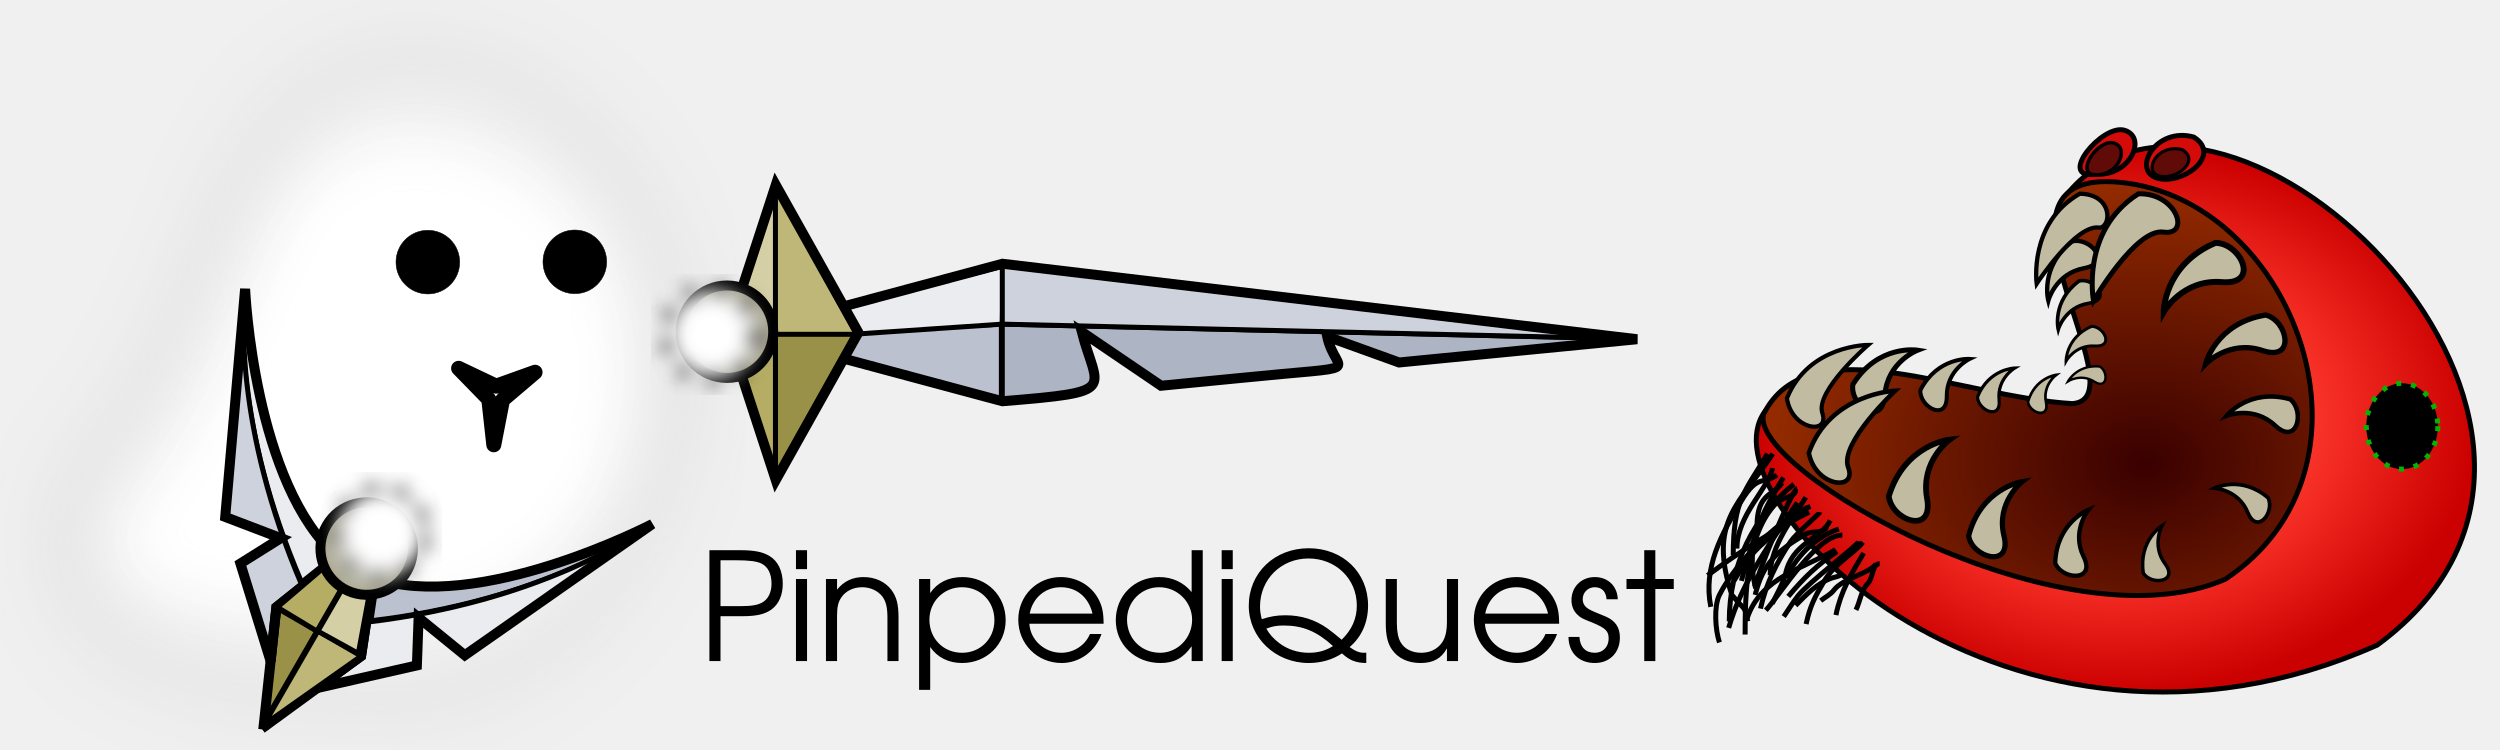
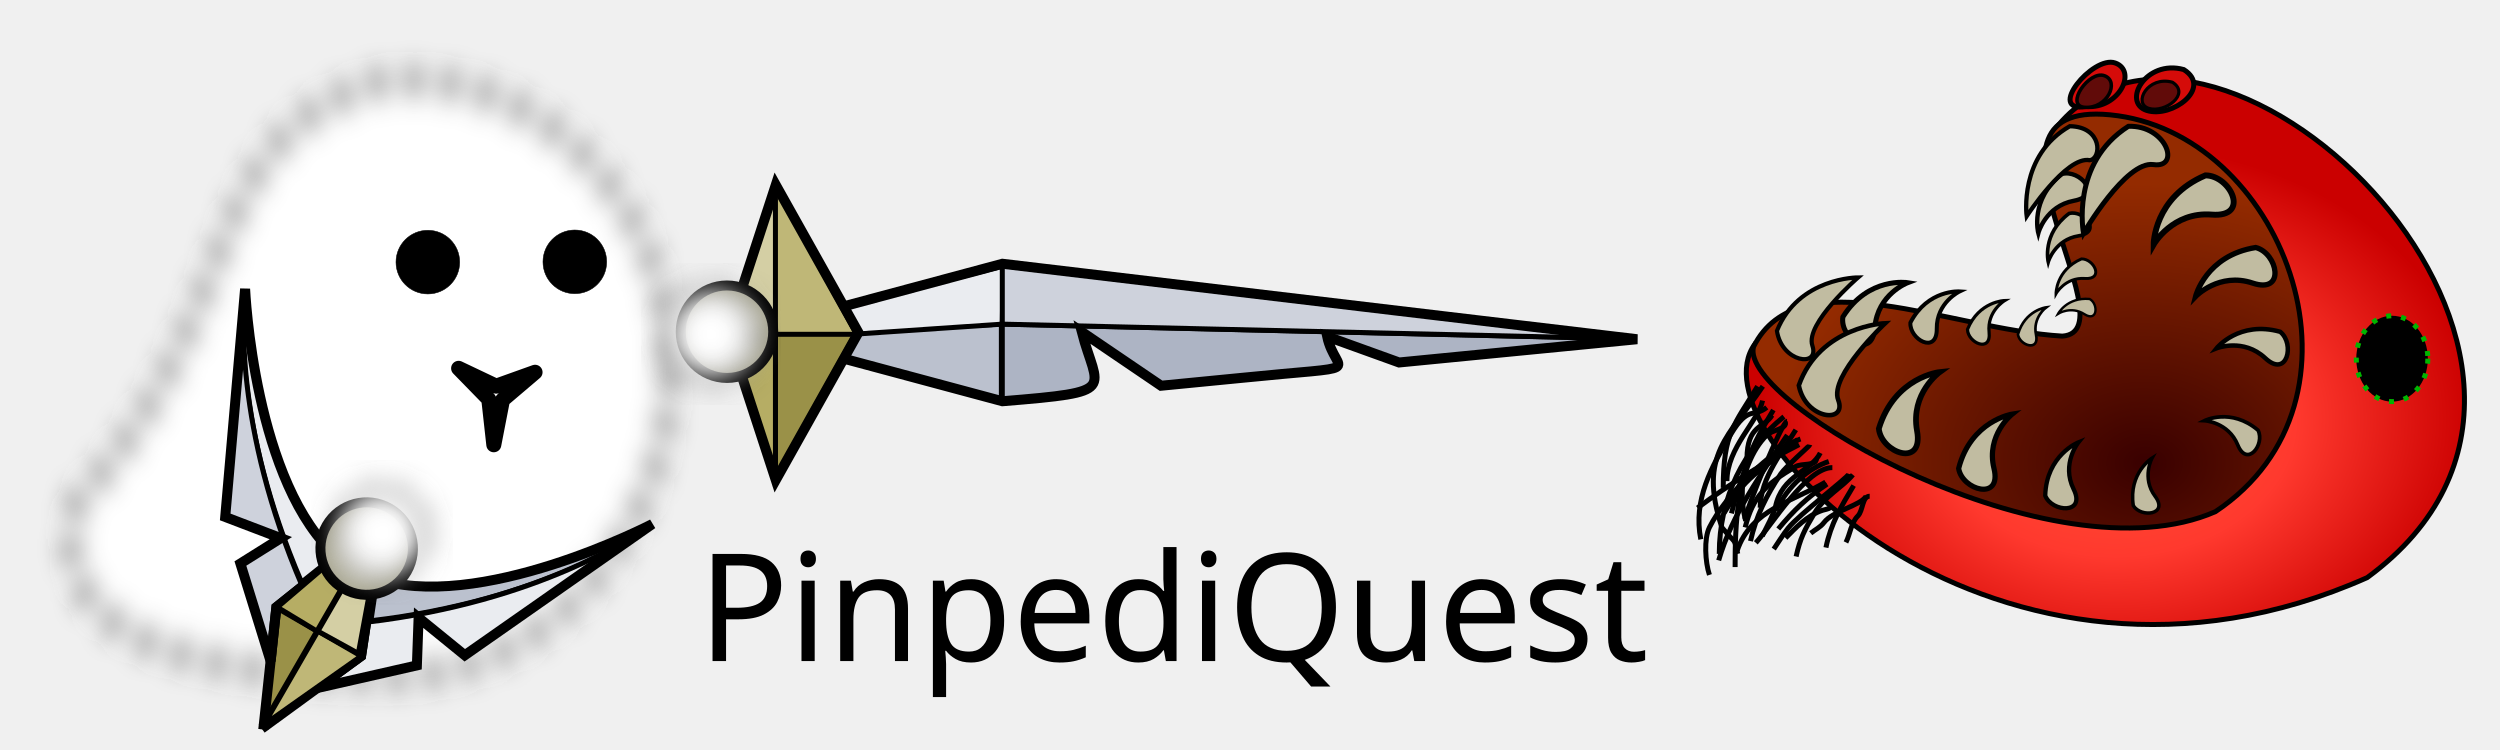
<svg xmlns="http://www.w3.org/2000/svg" xmlns:xlink="http://www.w3.org/1999/xlink" width="500" height="150" id="svg2402" version="1.0">
  <defs id="defs2404">
-     <filter id="filter3534" height="1.39" y="-0.195" width="1.378" x="-0.189">
-       <feGaussianBlur id="feGaussianBlur3536" stdDeviation="3.148" />
-     </filter>
-     <filter id="filter3530" height="1.39" y="-0.195" width="1.378" x="-0.189">
-       <feGaussianBlur id="feGaussianBlur3532" stdDeviation="3.148" />
-     </filter>
    <linearGradient id="linearGradient4616">
      <stop id="stop4618" offset="0" style="stop-color:#ff5435;stop-opacity:1;" />
      <stop id="stop4624" offset="0.5" style="stop-color:#ff392e;stop-opacity:1;" />
      <stop id="stop4620" offset="1" style="stop-color:#cb0000;stop-opacity:1;" />
    </linearGradient>
    <linearGradient id="linearGradient5384">
      <stop id="stop5386" offset="0" style="stop-color:#390000;stop-opacity:1;" />
      <stop id="stop5388" offset="1" style="stop-color:#942b00;stop-opacity:1;" />
    </linearGradient>
    <radialGradient r="4.859" fy="71.75" fx="312.5" cy="71.75" cx="312.5" gradientTransform="matrix(1.406405,-8.3705979e-7,8.0407572e-7,1.350986,-127.0017,-25.18301)" gradientUnits="userSpaceOnUse" id="radialGradient12323" xlink:href="#linearGradient9227" />
    <radialGradient gradientTransform="matrix(1.424878,3.6083487e-6,-3.514787e-6,1.387932,-132.7742,-27.83527)" gradientUnits="userSpaceOnUse" r="4.859" fy="71.75" fx="312.5" cy="71.75" cx="312.5" id="radialGradient10210" xlink:href="#linearGradient9227" />
    <radialGradient gradientTransform="matrix(1.406405,-8.3705979e-7,8.0407572e-7,1.350986,-127.0017,-25.18301)" gradientUnits="userSpaceOnUse" r="4.859" fy="71.75" fx="312.5" cy="71.75" cx="312.5" id="radialGradient9233" xlink:href="#linearGradient9227" />
    <linearGradient id="linearGradient9227">
      <stop id="stop9229" offset="0" style="stop-color:#efeee7;stop-opacity:1;" />
      <stop id="stop9231" offset="1" style="stop-color:#848162;stop-opacity:1;" />
    </linearGradient>
-     <radialGradient xlink:href="#linearGradient4616" id="radialGradient2959" gradientUnits="userSpaceOnUse" gradientTransform="matrix(1.146743,0,0,0.872035,-79.6125,-718.6239)" cx="305.047" cy="628.093" fx="305.047" fy="628.093" r="120.288" />
-     <radialGradient xlink:href="#linearGradient5384" id="radialGradient2961" gradientUnits="userSpaceOnUse" gradientTransform="matrix(1.150955,0,0,0.868844,-79.6125,-718.6239)" cx="310.797" cy="648.409" fx="314.016" fy="649.842" r="122.113" />
-     <filter id="filter3554" height="1.33" y="-0.165" width="1.266" x="-0.133">
-       <feGaussianBlur id="feGaussianBlur3556" stdDeviation="7.487" />
+     <radialGradient xlink:href="#linearGradient4616" id="radialGradient2959" gradientUnits="userSpaceOnUse" gradientTransform="matrix(1.146743,0,0,0.872035,-75.78501,-692.7883)" cx="305.047" cy="628.093" fx="305.047" fy="628.093" r="120.288" />
+     <radialGradient xlink:href="#linearGradient5384" id="radialGradient2961" gradientUnits="userSpaceOnUse" gradientTransform="matrix(1.150955,0,0,0.868844,-75.78501,-692.7883)" cx="310.797" cy="648.409" fx="314.016" fy="649.842" r="122.113" />
+     <filter x="-0.32" width="1.641" y="-0.331" height="1.662" id="filter4220">
+       <feGaussianBlur stdDeviation="4.626" id="feGaussianBlur4222" />
+     </filter>
+     <filter x="-0.306" width="1.612" y="-0.316" height="1.633" id="filter4224">
+       <feGaussianBlur stdDeviation="4.626" id="feGaussianBlur4226" />
+     </filter>
+     <filter id="filter4228">
+       <feGaussianBlur stdDeviation="2.485" id="feGaussianBlur4230" />
    </filter>
  </defs>
  <g id="layer1">
    <text xml:space="preserve" style="font-size:32px;font-style:normal;font-weight:normal;fill:#000000;fill-opacity:1;stroke:none;stroke-width:1px;stroke-linecap:butt;stroke-linejoin:miter;stroke-opacity:1;font-family:Dragonwick" x="139.6" y="132.208" id="text9226">
-       <tspan id="tspan9228" x="139.6" y="132.208" style="font-size:30px;font-family:URW Gothic L">PinpediQuest</tspan>
+       <tspan id="tspan9228" x="139.6" y="132.208" style="font-size:30px;font-family:Dragonwick">PinpediQuest</tspan>
    </text>
-     <g id="g2902" transform="matrix(0.5225351,0,0,0.5225351,281.8875,173.1592)">
+     <g id="g2902" transform="matrix(0.5225351,0,0,0.5225351,279.8875,159.6592)">
      <path id="path1362" d="M 136.055,-173.863 C 262.324,-142.044 303.74,-154.67 252.223,-257.706 C 312.832,-328.922 482.032,-166.287 370.41,-84.465 C 229.494,-21.835 111.306,-140.528 136.055,-173.863 z " style="fill:url(#radialGradient2959);fill-opacity:1;fill-rule:evenodd;stroke:#000000;stroke-width:1.914px;stroke-linecap:butt;stroke-linejoin:miter;stroke-opacity:1" />
      <path id="path1358" d="M 312.327,-109.719 C 375.966,-152.145 339.601,-252.15 274.951,-261.242 C 210.301,-270.333 281.517,-178.914 253.738,-176.894 C 210.806,-179.419 152.723,-207.198 135.55,-172.853 C 129.489,-151.64 250.202,-82.445 312.327,-109.719 z " style="fill:url(#radialGradient2961);fill-opacity:1;fill-rule:evenodd;stroke:#000000;stroke-width:1.914px;stroke-linecap:butt;stroke-linejoin:miter;stroke-opacity:1" />
      <path id="path3694" d="M 253.614,-238.972 C 241.078,-229.178 244.526,-216.318 244.526,-216.318 C 244.526,-216.318 247.256,-226.699 258.202,-228.715 C 269.148,-230.732 260.473,-240.811 253.614,-238.972 z " style="fill:#c1bca1;fill-opacity:1;fill-rule:evenodd;stroke:#000000;stroke-width:1.682px;stroke-linecap:butt;stroke-linejoin:miter;stroke-opacity:1" />
      <path id="path1368" d="M 300.205,-278.919 C 311.317,-271.848 295.659,-260.231 286.063,-263.262 C 276.466,-266.292 285.558,-282.96 300.205,-278.919 z " style="fill:#d50b09;fill-opacity:1;fill-rule:evenodd;stroke:#000000;stroke-width:1.914px;stroke-linecap:butt;stroke-linejoin:miter;stroke-opacity:1" />
      <path id="path1370" d="M 262.829,-264.777 C 275.456,-263.767 282.527,-278.414 273.941,-281.445 C 265.355,-284.475 247.172,-262.252 262.829,-264.777 z " style="fill:#d50b09;fill-opacity:1;fill-rule:evenodd;stroke:#000000;stroke-width:1.914px;stroke-linecap:butt;stroke-linejoin:miter;stroke-opacity:1" />
      <path id="path3696" d="M 256.341,-223.864 C 245.747,-216.016 248.33,-205.289 248.33,-205.289 C 248.33,-205.289 250.813,-213.831 259.924,-215.269 C 269.036,-216.707 262.063,-225.242 256.341,-223.864 z " style="fill:#c1bca1;fill-opacity:1;fill-rule:evenodd;stroke:#000000;stroke-width:1.394px;stroke-linecap:butt;stroke-linejoin:miter;stroke-opacity:1" />
      <path id="path3672" d="M 327.727,-210.809 C 308.617,-207.773 304.71,-192.057 304.71,-192.057 C 304.71,-192.057 313.731,-201.495 326.567,-197.192 C 339.402,-192.889 336.108,-208.726 327.727,-210.809 z " style="fill:#c1bca1;fill-opacity:1;fill-rule:evenodd;stroke:#000000;stroke-width:2.045px;stroke-linecap:butt;stroke-linejoin:miter;stroke-opacity:1" />
      <path id="path3674" d="M 337.108,-178.557 C 321.302,-182.974 312.733,-172.24 312.733,-172.24 C 312.733,-172.24 323.025,-176.326 331.398,-168.47 C 339.772,-160.613 342.833,-173.987 337.108,-178.557 z " style="fill:#c1bca1;fill-opacity:1;fill-rule:evenodd;stroke:#000000;stroke-width:1.735px;stroke-linecap:butt;stroke-linejoin:miter;stroke-opacity:1" />
      <path id="path3686" d="M 169.728,-184.24 C 179.439,-199.775 194.516,-197.354 194.516,-197.354 C 194.516,-197.354 182.989,-192.989 181.968,-180.204 C 180.946,-167.418 168.431,-176.161 169.728,-184.24 z " style="fill:#c1bca1;fill-opacity:1;fill-rule:evenodd;stroke:#000000;stroke-width:1.933px;stroke-linecap:butt;stroke-linejoin:miter;stroke-opacity:1" />
      <path id="path3682" d="M 247.172,-115.832 C 247.615,-131.367 259.896,-136.269 259.896,-136.269 C 259.896,-136.269 253.222,-128.02 258.047,-118.311 C 262.871,-108.602 249.735,-109.409 247.172,-115.832 z " style="fill:#c1bca1;fill-opacity:1;fill-rule:evenodd;stroke:#000000;stroke-width:1.654px;stroke-linecap:butt;stroke-linejoin:miter;stroke-opacity:1" />
      <path id="path3684" d="M 144.489,-178.909 C 152.733,-199.415 175.589,-199.369 175.589,-199.369 C 175.589,-199.369 155.165,-181.763 158.047,-173.248 C 160.929,-164.733 146.327,-166.75 144.489,-178.909 z " style="fill:#c1bca1;fill-opacity:1;fill-rule:evenodd;stroke:#000000;stroke-width:1.606px;stroke-linecap:butt;stroke-linejoin:miter;stroke-opacity:1" />
      <path id="path3688" d="M 195.569,-182.054 C 202.197,-194.865 214.44,-194.018 214.44,-194.018 C 214.44,-194.018 205.537,-189.808 205.661,-179.747 C 205.785,-169.685 195.126,-175.65 195.569,-182.054 z " style="fill:#c1bca1;fill-opacity:1;fill-rule:evenodd;stroke:#000000;stroke-width:1.535px;stroke-linecap:butt;stroke-linejoin:miter;stroke-opacity:1" />
      <path id="path3690" d="M 217.419,-179.465 C 221.761,-190.26 231.658,-190.516 231.658,-190.516 C 231.658,-190.516 224.831,-186.455 225.699,-178.384 C 226.568,-170.314 217.552,-174.289 217.419,-179.465 z " style="fill:#c1bca1;fill-opacity:1;fill-rule:evenodd;stroke:#000000;stroke-width:1.238px;stroke-linecap:butt;stroke-linejoin:miter;stroke-opacity:1" />
      <path id="path3692" d="M 256.586,-257.238 C 236.887,-246.03 240.069,-222.791 240.069,-222.791 C 240.069,-222.791 255.151,-245.987 264.196,-244.228 C 268.811,-244.776 269.189,-257.043 256.586,-257.238 z " style="fill:#c1bca1;fill-opacity:1;fill-rule:evenodd;stroke:#000000;stroke-width:1.647px;stroke-linecap:butt;stroke-linejoin:miter;stroke-opacity:1" />
      <path id="path3700" d="M 280.885,-112.001 C 278.961,-124.507 288.077,-130.234 288.077,-130.234 C 288.077,-130.234 283.942,-122.65 289.23,-115.582 C 294.518,-108.515 283.88,-107.234 280.885,-112.001 z " style="fill:#c1bca1;fill-opacity:1;fill-rule:evenodd;stroke:#000000;stroke-width:1.346px;stroke-linecap:butt;stroke-linejoin:miter;stroke-opacity:1" />
      <path id="path3702" d="M 328.633,-140.874 C 318.261,-149.656 308.105,-144.534 308.105,-144.534 C 308.105,-144.534 317.262,-144.057 320.853,-135.252 C 324.444,-126.448 331.365,-135.458 328.633,-140.874 z " style="fill:#c1bca1;fill-opacity:1;fill-rule:evenodd;stroke:#000000;stroke-width:1.437px;stroke-linecap:butt;stroke-linejoin:miter;stroke-opacity:1" />
      <path id="path3704" d="M 236.73,-177.565 C 239.389,-186.854 247.541,-187.915 247.541,-187.915 C 247.541,-187.915 242.251,-183.975 243.662,-177.384 C 245.073,-170.793 237.286,-173.302 236.73,-177.565 z " style="fill:#c1bca1;fill-opacity:1;fill-rule:evenodd;stroke:#000000;stroke-width:1.028px;stroke-linecap:butt;stroke-linejoin:miter;stroke-opacity:1" />
      <path id="path3706" d="M 261.054,-206.46 C 251.196,-202.141 251.301,-193.134 251.301,-193.134 C 251.301,-193.134 254.83,-199.481 262.343,-198.968 C 269.856,-198.455 265.858,-206.516 261.054,-206.46 z " style="fill:#c1bca1;fill-opacity:1;fill-rule:evenodd;stroke:#000000;stroke-width:1.138px;stroke-linecap:butt;stroke-linejoin:miter;stroke-opacity:1" />
      <path id="path3708" d="M 264.16,-191.112 C 255.504,-191.877 252.085,-185.458 252.085,-185.458 C 252.085,-185.458 257.046,-188.584 262.167,-185.307 C 267.288,-182.03 267.583,-189.288 264.16,-191.112 z " style="fill:#c1bca1;fill-opacity:1;fill-rule:evenodd;stroke:#000000;stroke-width:0.919px;stroke-linecap:butt;stroke-linejoin:miter;stroke-opacity:1" />
      <path id="path3726" d="M 139.086,-157.701 C 126.363,-138.618 114.076,-131.714 123.428,-103.658 C 129.368,-96.53 127.841,-100.148 129.489,-93.556" style="fill:none;fill-opacity:0.75;fill-rule:evenodd;stroke:#000000;stroke-width:1.914px;stroke-linecap:butt;stroke-linejoin:miter;stroke-opacity:1" />
      <path id="path3728" d="M 147.672,-144.064 C 148.588,-141.316 142.649,-141.061 140.601,-139.013 C 128.856,-127.269 128.479,-103.724 128.479,-88.505" style="fill:none;fill-opacity:0.75;fill-rule:evenodd;stroke:#000000;stroke-width:1.914px;stroke-linecap:butt;stroke-linejoin:miter;stroke-opacity:1" />
      <path id="path3742" d="M 164.339,-128.912 C 156.597,-126.331 148.991,-119.934 144.136,-110.224" style="fill:none;fill-opacity:0.75;fill-rule:evenodd;stroke:#000000;stroke-width:1.914px;stroke-linecap:butt;stroke-linejoin:miter;stroke-opacity:1" />
      <path id="path3744" d="M 153.502,-137.524 C 142.871,-133.98 125.164,-116.708 118.651,-103.683 C 116.488,-99.357 117.036,-90.345 118.651,-85.501" style="fill:none;fill-opacity:0.75;fill-rule:evenodd;stroke:#000000;stroke-width:1.914px;stroke-linecap:butt;stroke-linejoin:miter;stroke-opacity:1" />
      <path id="path3746" d="M 161.078,-132.182 C 157.475,-124.976 146.35,-123.698 143.905,-111.474 C 143.448,-109.186 140.41,-103.473 138.854,-100.362" style="fill:none;fill-opacity:0.75;fill-rule:evenodd;stroke:#000000;stroke-width:1.914px;stroke-linecap:butt;stroke-linejoin:miter;stroke-opacity:1" />
      <path id="path3748" d="M 157.089,-135.315 C 156.996,-134.852 147.766,-126.887 145.977,-124.203 C 140.389,-115.821 136.452,-107.859 134.36,-98.444" style="fill:none;fill-opacity:0.75;fill-rule:evenodd;stroke:#000000;stroke-width:1.914px;stroke-linecap:butt;stroke-linejoin:miter;stroke-opacity:1" />
      <path id="path3750" d="M 148.451,-139.03 C 138.83,-124.599 127.294,-108.921 122.187,-91.048" style="fill:none;fill-opacity:0.75;fill-rule:evenodd;stroke:#000000;stroke-width:1.914px;stroke-linecap:butt;stroke-linejoin:miter;stroke-opacity:1" />
      <path id="path3752" d="M 139.702,-141.376 C 133.795,-132.516 129.522,-118.84 127.075,-109.051" style="fill:none;fill-opacity:0.75;fill-rule:evenodd;stroke:#000000;stroke-width:1.914px;stroke-linecap:butt;stroke-linejoin:miter;stroke-opacity:1" />
      <path id="path3764" d="M 147.167,-146.084 C 131.744,-133.746 122.418,-115.207 122.418,-93.556" style="fill:none;fill-opacity:0.75;fill-rule:evenodd;stroke:#000000;stroke-width:1.914px;stroke-linecap:butt;stroke-linejoin:miter;stroke-opacity:1" />
      <path id="path3766" d="M 140.601,-149.62 C 135.561,-145.588 133.522,-150.448 126.964,-139.518 C 119.425,-126.953 112.337,-114.162 115.347,-99.112" style="fill:none;fill-opacity:0.75;fill-rule:evenodd;stroke:#000000;stroke-width:1.914px;stroke-linecap:butt;stroke-linejoin:miter;stroke-opacity:1" />
      <path id="path3768" d="M 137.065,-157.701 C 128.251,-143.01 123.933,-139.916 123.933,-118.81" style="fill:none;fill-opacity:0.75;fill-rule:evenodd;stroke:#000000;stroke-width:1.914px;stroke-linecap:butt;stroke-linejoin:miter;stroke-opacity:1" />
      <path id="path3770" d="M 143.126,-148.61 C 135.434,-135.789 128.159,-123.625 132.52,-106.183" style="fill:none;fill-opacity:0.75;fill-rule:evenodd;stroke:#000000;stroke-width:1.914px;stroke-linecap:butt;stroke-linejoin:miter;stroke-opacity:1" />
      <path id="path3772" d="M 151.712,-141.033 C 147.334,-133.736 138.075,-122.675 138.075,-111.234" style="fill:none;fill-opacity:0.75;fill-rule:evenodd;stroke:#000000;stroke-width:1.914px;stroke-linecap:butt;stroke-linejoin:miter;stroke-opacity:1" />
      <path id="path3774" d="M 142.621,-146.589 C 139.683,-141.693 133.025,-143.042 133.025,-129.922 C 133.025,-126.873 132.351,-123.861 132.014,-120.83" style="fill:none;fill-opacity:0.75;fill-rule:evenodd;stroke:#000000;stroke-width:1.914px;stroke-linecap:butt;stroke-linejoin:miter;stroke-opacity:1" />
      <path id="path3776" d="M 159.597,-129.947 C 159.597,-127.071 153.982,-128.397 151.516,-126.917 C 140.386,-120.239 135.327,-115.703 132.323,-103.683" style="fill:none;fill-opacity:0.75;fill-rule:evenodd;stroke:#000000;stroke-width:1.914px;stroke-linecap:butt;stroke-linejoin:miter;stroke-opacity:1" />
      <path id="path3778" d="M 163.107,-121.036 C 150.921,-113.724 134.544,-110.605 129.267,-94.772" style="fill:none;fill-opacity:0.75;fill-rule:evenodd;stroke:#000000;stroke-width:1.914px;stroke-linecap:butt;stroke-linejoin:miter;stroke-opacity:1" />
      <path id="path3780" d="M 172.052,-124.169 C 171.57,-122.721 152.889,-108.549 148.819,-103.461 C 146.777,-100.908 145.115,-98.073 143.263,-95.38" style="fill:none;fill-opacity:0.75;fill-rule:evenodd;stroke:#000000;stroke-width:1.914px;stroke-linecap:butt;stroke-linejoin:miter;stroke-opacity:1" />
      <path id="path3782" d="M 173.542,-123.844 C 169.849,-119.227 162.8,-115.705 158.895,-109.197 C 154.948,-102.618 153.347,-99.384 151.824,-92.529" style="fill:none;fill-opacity:0.75;fill-rule:evenodd;stroke:#000000;stroke-width:1.914px;stroke-linecap:butt;stroke-linejoin:miter;stroke-opacity:1" />
      <path id="path3800" d="M 163.68,-120.257 C 156.127,-115.221 151.025,-110.323 144.992,-103.084" style="fill:none;fill-opacity:0.75;fill-rule:evenodd;stroke:#000000;stroke-width:1.914px;stroke-linecap:butt;stroke-linejoin:miter;stroke-opacity:1" />
      <path id="path3802" d="M 164.964,-111.242 C 164.078,-110.652 162.944,-110.569 161.934,-110.232 C 155.918,-108.227 151.491,-103.325 147.792,-99.626" style="fill:none;fill-opacity:0.75;fill-rule:evenodd;stroke:#000000;stroke-width:1.914px;stroke-linecap:butt;stroke-linejoin:miter;stroke-opacity:1" />
      <path id="path3810" d="M 165.7,-126.575 C 155.83,-126.575 142.638,-104.797 136.406,-97.785" style="fill:none;fill-opacity:0.75;fill-rule:evenodd;stroke:#000000;stroke-width:1.914px;stroke-linecap:butt;stroke-linejoin:miter;stroke-opacity:1" />
      <path id="path3814" d="M 148.357,-144.286 C 146.433,-144.286 133.026,-111.07 132.194,-106.911" style="fill:none;fill-opacity:0.75;fill-rule:evenodd;stroke:#000000;stroke-width:1.914px;stroke-linecap:butt;stroke-linejoin:miter;stroke-opacity:1" />
      <path id="path3816" d="M 179.988,-115.617 C 177.043,-115.617 177.525,-110.123 175.442,-108.041 C 172.832,-105.43 172.548,-101.242 170.897,-97.939" style="fill:none;fill-opacity:0.75;fill-rule:evenodd;stroke:#000000;stroke-width:1.914px;stroke-linecap:butt;stroke-linejoin:miter;stroke-opacity:1" />
      <path id="path3818" d="M 152.517,-137.429 C 143.836,-128.749 133.861,-125.024 126.758,-113.186 C 125.941,-111.824 125.075,-110.492 124.233,-109.145" style="fill:none;fill-opacity:0.75;fill-rule:evenodd;stroke:#000000;stroke-width:1.914px;stroke-linecap:butt;stroke-linejoin:miter;stroke-opacity:1" />
      <path id="path3820" d="M 173.85,-119.7 C 169.178,-111.913 165.053,-105.008 163.244,-95.962" style="fill:none;fill-opacity:0.75;fill-rule:evenodd;stroke:#000000;stroke-width:1.914px;stroke-linecap:butt;stroke-linejoin:miter;stroke-opacity:1" />
      <path id="path3826" d="M 178.618,-115.608 C 176.429,-111.96 165.889,-110.084 162.456,-105.507 C 161.162,-103.782 159.089,-102.813 157.405,-101.466" style="fill:none;fill-opacity:0.75;fill-rule:evenodd;stroke:#000000;stroke-width:1.914px;stroke-linecap:butt;stroke-linejoin:miter;stroke-opacity:1" />
      <path id="path3848" d="M 138.983,-152.214 C 137.419,-144.396 125.346,-134.248 125.346,-121.404" style="fill:none;fill-opacity:0.75;fill-rule:evenodd;stroke:#000000;stroke-width:1.914px;stroke-linecap:butt;stroke-linejoin:miter;stroke-opacity:1" />
      <path id="path3856" d="M 152.988,-135.375 C 141.148,-129.455 126.366,-120.333 114.097,-111.131" style="fill:none;fill-opacity:0.75;fill-rule:evenodd;stroke:#000000;stroke-width:1.914px;stroke-linecap:butt;stroke-linejoin:miter;stroke-opacity:1" />
      <path id="path6942" d="M 295.858,-274.074 C 302.989,-269.56 292.941,-262.143 286.783,-264.078 C 280.625,-266.013 286.459,-276.654 295.858,-274.074 z " style="fill:#610b09;fill-opacity:1;fill-rule:evenodd;stroke:#000000;stroke-width:1.225px;stroke-linecap:butt;stroke-linejoin:miter;stroke-opacity:1" />
      <path id="path6944" d="M 262.187,-264.478 C 270.92,-263.746 275.811,-274.36 269.872,-276.556 C 263.934,-278.752 254.573,-265.148 262.187,-264.478 z " style="fill:#610b09;fill-opacity:1;fill-rule:evenodd;stroke:#000000;stroke-width:1.355px;stroke-linecap:butt;stroke-linejoin:miter;stroke-opacity:1" />
      <path id="path3666" d="M 278.992,-257.201 C 256.768,-243.059 261.819,-216.29 261.819,-216.29 C 261.819,-216.29 277.981,-244.069 288.588,-242.554 C 299.195,-241.039 293.639,-257.706 278.992,-257.201 z " style="fill:#c1bca1;fill-opacity:1;fill-rule:evenodd;stroke:#000000;stroke-width:1.914px;stroke-linecap:butt;stroke-linejoin:miter;stroke-opacity:1" />
      <path id="path3668" d="M 308.496,-238.419 C 288.682,-230.013 288.682,-212.001 288.682,-212.001 C 288.682,-212.001 295.887,-224.609 310.898,-223.409 C 325.908,-222.208 318.102,-238.419 308.496,-238.419 z " style="fill:#c1bca1;fill-opacity:1;fill-rule:evenodd;stroke:#000000;stroke-width:2.275px;stroke-linecap:butt;stroke-linejoin:miter;stroke-opacity:1" />
      <path id="path3680" d="M 214.032,-126.243 C 218.679,-144.507 234.512,-147.048 234.512,-147.048 C 234.512,-147.048 224.426,-139.059 227.558,-126.291 C 230.691,-113.522 215.362,-117.962 214.032,-126.243 z " style="fill:#c1bca1;fill-opacity:1;fill-rule:evenodd;stroke:#000000;stroke-width:2.006px;stroke-linecap:butt;stroke-linejoin:miter;stroke-opacity:1" />
      <path id="path3676" d="M 152.862,-158.03 C 160.931,-180.829 185.922,-181.831 185.922,-181.831 C 185.922,-181.831 164.402,-161.642 167.945,-152.465 C 171.488,-143.289 155.431,-144.822 152.862,-158.03 z " style="fill:#c1bca1;fill-opacity:1;fill-rule:evenodd;stroke:#000000;stroke-width:1.757px;stroke-linecap:butt;stroke-linejoin:miter;stroke-opacity:1" />
      <path id="path3678" d="M 183.483,-141.468 C 189.575,-161.379 206.839,-163.157 206.839,-163.157 C 206.839,-163.157 195.468,-154.974 198.108,-140.637 C 200.748,-126.301 184.436,-132.217 183.483,-141.468 z " style="fill:#c1bca1;fill-opacity:1;fill-rule:evenodd;stroke:#000000;stroke-width:2.197px;stroke-linecap:butt;stroke-linejoin:miter;stroke-opacity:1" />
      <path transform="translate(-88.51554,-733.6906)" d="M 482.134 565.434 A 13.697 16.436 0 1 1  454.74,565.434 A 13.697 16.436 0 1 1  482.134 565.434 z" id="path2599" style="fill:#000000;fill-opacity:1;stroke:#00b500;stroke-width:1.914;stroke-linejoin:bevel;stroke-miterlimit:4;stroke-dasharray:1.914, 3.827;stroke-dashoffset:0;stroke-opacity:1" />
    </g>
    <g id="g12295" transform="matrix(0.7377252,0,0,0.7377252,131.4806,20.5624)">
      <path id="path4360" d="M 93.25,80.75 L 93.25,60 L 24.5,63 L 93.25,80.75 z " style="fill:#bbc1ce;fill-opacity:1;fill-rule:evenodd;stroke:#000000;stroke-width:1.356px;stroke-linecap:butt;stroke-linejoin:miter;stroke-opacity:1" />
      <path id="path4358" d="M 93.5,60 L 8.75,65.75 L 93.75,44.25 L 93.5,60 z " style="fill:#eaecf0;fill-opacity:1;fill-rule:evenodd;stroke:#000000;stroke-width:1.356px;stroke-linecap:butt;stroke-linejoin:miter;stroke-opacity:1" />
      <path id="path4356" d="M 93.5,60 L 93.5,80.75 L 111.562,78.969 C 122.238,77.059 118.097,73.851 115,62.062 L 136.281,76.531 L 183.375,71.906 C 186.381,70.958 182.81,69.253 181.531,63.344 L 200.594,70.219 L 263.75,64 L 93.5,60 z " style="fill:#adb4c4;fill-opacity:1;fill-rule:evenodd;stroke:#000000;stroke-width:1.356px;stroke-linecap:butt;stroke-linejoin:miter;stroke-opacity:1" />
      <path id="path4354" d="M 264.25,64 L 93.5,60 L 93.5,43.75 L 264.25,64 z " style="fill:#ced2dc;fill-opacity:1;fill-rule:evenodd;stroke:#000000;stroke-width:1.356px;stroke-linecap:butt;stroke-linejoin:miter;stroke-opacity:1" />
      <path id="path2780" d="M 93.529,80.905 L 41.471,66.928 L 41.471,57.61 L 93.529,43.633 L 265.605,64.092 L 244.096,66.194 L 222.586,68.295 L 201.077,70.397 L 181.567,63.358 C 183.89,74.088 193.842,70.96 158.057,74.6 L 136.548,76.702 L 115.038,62.093 C 119.253,78.137 125.508,78.297 93.529,80.905 z " style="fill:none;fill-opacity:1;fill-rule:evenodd;stroke:#000000;stroke-width:2.711;stroke-linecap:butt;stroke-linejoin:miter;stroke-miterlimit:4;stroke-dasharray:none;stroke-opacity:1" />
      <path id="path4370" d="M 32,101.5 L 32,62.5 L 53.75,62.5 L 32,101.5 z " style="fill:#9a9148;fill-opacity:1;fill-rule:evenodd;stroke:#000000;stroke-width:1.356px;stroke-linecap:butt;stroke-linejoin:miter;stroke-opacity:1" />
      <path id="path4374" d="M 32,102 L 32,63.25 L 19,63.25 L 32,102 z " style="fill:#b6ad64;fill-opacity:1;fill-rule:evenodd;stroke:#000000;stroke-width:1.356px;stroke-linecap:butt;stroke-linejoin:miter;stroke-opacity:1" />
      <path id="path4368" d="M 31.75,22 L 31.75,62.75 L 54,62.75 L 31.75,22 z " style="fill:#bfb777;fill-opacity:1;fill-rule:evenodd;stroke:#000000;stroke-width:1.356px;stroke-linecap:butt;stroke-linejoin:miter;stroke-opacity:1" />
      <path id="path4372" d="M 32,22.5 L 32,62.75 L 18.75,62.75 L 32,22.5 z " style="fill:#d4cfa4;fill-opacity:1;fill-rule:evenodd;stroke:#000000;stroke-width:1.356px;stroke-linecap:butt;stroke-linejoin:miter;stroke-opacity:1" />
      <path id="path2786" d="M 54.495,62.269 L 32.091,102.275 L 19.025,62.269 L 32.091,22.263 L 54.495,62.269 z " style="fill:none;fill-opacity:1;fill-rule:evenodd;stroke:#000000;stroke-width:2.711;stroke-linecap:butt;stroke-linejoin:miter;stroke-miterlimit:4;stroke-dasharray:none;stroke-opacity:1" />
      <path transform="matrix(-2.785175,0,0,-2.785175,889.2287,261.8905)" d="M 317 71.75 A 4.5 4.5 0 1 1  308,71.75 A 4.5 4.5 0 1 1  317 71.75 z" id="path2788" style="fill:url(#radialGradient12323);fill-opacity:1;fill-rule:evenodd;stroke:#000000;stroke-width:0.973;stroke-miterlimit:4;stroke-dasharray:none;stroke-dashoffset:0;stroke-opacity:1" />
    </g>
-     <path transform="matrix(0.947815,0,0,1.167762,-47.62872,-129.7473)" id="path5187" style="fill:#ffffff;fill-opacity:1;fill-rule:evenodd;stroke:#000000;stroke-width:3.802;stroke-linecap:butt;stroke-linejoin:round;stroke-miterlimit:4;stroke-dasharray:3.802, 3.802;stroke-dashoffset:0;stroke-opacity:1;filter:url(#filter3554)" d="M 190.944,174.103 C 190.944,202.995 164.721,226.444 132.411,226.444 C 100.1,226.444 58.015,222.597 67.038,197.274 C 103.768,164.431 91.333,135.3 129.843,125.899 C 161.952,122.193 190.944,145.21 190.944,174.103 z " />
-     <path id="path5189" style="fill:#ffffff;fill-opacity:1;fill-rule:evenodd;stroke:#000000;stroke-width:5.175;stroke-linecap:butt;stroke-linejoin:round;stroke-miterlimit:4;stroke-dasharray:5.175, 5.175;stroke-dashoffset:0;stroke-opacity:1;filter:url(#filter3534)" transform="matrix(0.5560228,0,0,0.5745569,-5.382287,-230.8273)" d="M 281,518.094 C 281,526.379 274.06,533.094 265.5,533.094 C 256.94,533.094 250,526.379 250,518.094 C 250,509.81 256.94,503.094 265.5,503.094 C 274.06,503.094 281,509.81 281,518.094 z " />
+     <path transform="matrix(0.947815,0,0,1.167762,-47.62872,-129.7473)" id="path5187" style="fill:#ffffff;fill-opacity:1;fill-rule:evenodd;stroke:#000000;stroke-width:3.802;stroke-linecap:butt;stroke-linejoin:round;stroke-miterlimit:4;stroke-dasharray:3.802, 3.802;stroke-dashoffset:0;stroke-opacity:1;filter:url(#filter4228)" d="M 190.944,174.103 C 190.944,202.995 164.721,226.444 132.411,226.444 C 100.1,226.444 58.015,222.597 67.038,197.274 C 103.768,164.431 91.333,135.3 129.843,125.899 C 161.952,122.193 190.944,145.21 190.944,174.103 z " />
+     <path id="path5189" style="fill:#ffffff;fill-opacity:1;fill-rule:evenodd;stroke:#000000;stroke-width:5.175;stroke-linecap:butt;stroke-linejoin:round;stroke-miterlimit:4;stroke-dasharray:5.175, 5.175;stroke-dashoffset:0;stroke-opacity:1;filter:url(#filter4224)" transform="matrix(0.5560228,0,0,0.5745569,-5.382287,-230.8273)" d="M 281,518.094 C 281,526.379 274.06,533.094 265.5,533.094 C 256.94,533.094 250,526.379 250,518.094 C 250,509.81 256.94,503.094 265.5,503.094 C 274.06,503.094 281,509.81 281,518.094 z " />
    <path id="path5191" style="fill:#000000;fill-opacity:1;fill-rule:evenodd;stroke:#000000;stroke-width:0.101;stroke-linecap:butt;stroke-linejoin:round;stroke-miterlimit:4;stroke-dasharray:none;stroke-dashoffset:0;stroke-opacity:1" d="M 91.932,52.425 C 91.932,55.941 89.082,58.791 85.567,58.791 C 82.051,58.791 79.201,55.941 79.201,52.425 C 79.201,48.909 82.051,46.06 85.567,46.06 C 89.082,46.06 91.932,48.909 91.932,52.425 z " />
    <path id="path5193" style="fill:#000000;fill-opacity:1;fill-rule:evenodd;stroke:#000000;stroke-width:0.101;stroke-linecap:butt;stroke-linejoin:round;stroke-miterlimit:4;stroke-dasharray:none;stroke-dashoffset:0;stroke-opacity:1" d="M 121.329,52.368 C 121.329,55.883 118.479,58.733 114.964,58.733 C 111.448,58.733 108.598,55.883 108.598,52.368 C 108.598,48.852 111.448,46.002 114.964,46.002 C 118.479,46.002 121.329,48.852 121.329,52.368 z " />
    <path id="path5197" style="fill:#ffffff;fill-opacity:1;fill-rule:evenodd;stroke:#000000;stroke-width:3;stroke-linecap:butt;stroke-linejoin:round;stroke-miterlimit:4;stroke-dasharray:none;stroke-dashoffset:0;stroke-opacity:1" d="M 100.505,79.987 L 98.761,88.954 L 97.752,79.846 L 91.722,73.664 L 99.238,77.235 L 107.012,74.451 L 100.505,79.987 z " />
    <g id="g12308" transform="matrix(-0.3688626,0.6388888,-0.6388888,-0.3688626,254.9397,-93.80693)">
      <path id="path10234" d="M 317.844,11.469 C 324.315,15.768 362.064,41.85 367,68.938 L 378.375,64.469 C 378.343,64.425 378.314,64.387 378.281,64.344 C 350.3,26.881 321.98,13.316 317.844,11.469 z " style="fill:#bbc1ce;fill-opacity:1;fill-rule:evenodd;stroke:#000000;stroke-width:1.356;stroke-linecap:butt;stroke-linejoin:miter;stroke-miterlimit:4;stroke-dasharray:none;stroke-opacity:1" />
      <path id="path11215" d="M 318.25,11.969 C 318.369,12.046 318.503,12.159 318.688,12.281 C 322.145,13.802 350.856,27.203 379.25,65.219 C 379.282,65.261 379.312,65.301 379.344,65.344 L 388,61.969 L 401.469,67.938 L 382.625,47.594 L 371.188,53.656 L 373.75,37.719 L 318.656,12 L 318.25,11.969 z " style="fill:#eaecf0;fill-opacity:1;fill-rule:evenodd;stroke:#000000;stroke-width:1.356;stroke-linecap:butt;stroke-linejoin:miter;stroke-miterlimit:4;stroke-dasharray:none;stroke-opacity:1" />
      <path id="path2358" d="M 317.5,11.5 C 317.5,11.5 362.572,40.23 367.969,69.844 L 388,62 L 401.469,67.969 L 382.625,47.625 L 371.188,53.688 L 373.75,37.75 L 317.5,11.5 z " style="fill:none;fill-opacity:0.75;fill-rule:evenodd;stroke:#000000;stroke-width:2.711;stroke-linecap:butt;stroke-linejoin:miter;stroke-miterlimit:4;stroke-dasharray:none;stroke-opacity:1" />
      <path id="path10216" d="M 388.125,89.25 L 388.125,75.75 L 417.375,75.75 L 388.125,89.25 z " style="fill:#9a9148;fill-opacity:1;fill-rule:evenodd;stroke:#000000;stroke-width:1.356px;stroke-linecap:butt;stroke-linejoin:miter;stroke-opacity:1" />
      <path id="path3329" d="M 418.5,75.5 L 388,62 L 353.5,75.5" style="fill:none;fill-opacity:0.75;fill-rule:evenodd;stroke:#000000;stroke-width:2.711;stroke-linecap:butt;stroke-linejoin:miter;stroke-miterlimit:4;stroke-dasharray:none;stroke-opacity:1" />
      <path id="path12189" d="M 318.188,138.984 C 324.659,134.685 362.408,108.603 367.344,81.516 L 378.719,85.984 C 378.686,86.028 378.658,86.066 378.625,86.109 C 350.644,123.572 322.324,137.137 318.188,138.984 z " style="fill:#eaecf0;fill-opacity:1;fill-rule:evenodd;stroke:#000000;stroke-width:1.356;stroke-linecap:butt;stroke-linejoin:miter;stroke-miterlimit:4;stroke-dasharray:none;stroke-opacity:1" />
      <path id="path12191" d="M 318.594,138.484 C 318.713,138.407 318.847,138.294 319.031,138.172 C 322.489,136.651 351.199,123.25 379.594,85.234 C 379.626,85.192 379.656,85.152 379.688,85.109 L 388.344,88.484 L 401.812,82.516 L 382.969,102.859 L 371.531,96.797 L 374.094,112.734 L 319,138.453 L 318.594,138.484 z " style="fill:#ced2dc;fill-opacity:1;fill-rule:evenodd;stroke:#000000;stroke-width:1.356;stroke-linecap:butt;stroke-linejoin:miter;stroke-miterlimit:4;stroke-dasharray:none;stroke-opacity:1" />
      <path id="path4314" d="M 317.5,139 C 317.5,139 362.572,110.27 367.969,80.656 L 388,88.5 L 401.469,82.531 L 382.625,102.875 L 371.188,96.812 L 373.75,112.75 L 317.5,139 z " style="fill:none;fill-opacity:0.75;fill-rule:evenodd;stroke:#000000;stroke-width:2.711;stroke-linecap:butt;stroke-linejoin:miter;stroke-miterlimit:4;stroke-dasharray:none;stroke-opacity:1" />
      <path id="path4316" d="M 418.5,75 L 388,88.5 L 353.5,75" style="fill:none;fill-opacity:0.75;fill-rule:evenodd;stroke:#000000;stroke-width:2.711;stroke-linecap:butt;stroke-linejoin:miter;stroke-miterlimit:4;stroke-dasharray:none;stroke-opacity:1" />
      <path id="path10212" d="M 388,62 L 388,75.5 L 417.25,75.5 L 388,62 z " style="fill:#bfb777;fill-opacity:1;fill-rule:evenodd;stroke:#000000;stroke-width:1.356px;stroke-linecap:butt;stroke-linejoin:miter;stroke-opacity:1" />
      <path id="path10214" d="M 388,75.5 L 352.5,75.5 L 387.75,63 L 388,75.5 z " style="fill:#d4cfa4;fill-opacity:1;fill-rule:evenodd;stroke:#000000;stroke-width:1.356px;stroke-linecap:butt;stroke-linejoin:miter;stroke-opacity:1" />
      <path id="path10218" d="M 388.125,75.75 L 352.625,75.75 L 387.875,88.25 L 388.125,75.75 z " style="fill:#b6ad64;fill-opacity:1;fill-rule:evenodd;stroke:#000000;stroke-width:1.356px;stroke-linecap:butt;stroke-linejoin:miter;stroke-opacity:1" />
      <path transform="matrix(-2.785175,0,0,-2.785175,1232.367,275.0863)" d="M 317 71.75 A 4.5 4.5 0 1 1  308,71.75 A 4.5 4.5 0 1 1  317 71.75 z" id="path4326" style="fill:url(#radialGradient10210);fill-opacity:1;fill-rule:evenodd;stroke:#000000;stroke-width:0.973;stroke-miterlimit:4;stroke-dasharray:none;stroke-dashoffset:0;stroke-opacity:1" />
    </g>
-     <path id="path5195" style="fill:#ffffff;fill-opacity:1;fill-rule:evenodd;stroke:#000000;stroke-width:3.583;stroke-linecap:butt;stroke-linejoin:round;stroke-miterlimit:4;stroke-dasharray:7.165, 3.583;stroke-dashoffset:0;stroke-opacity:1;filter:url(#filter3530)" transform="matrix(0.5560228,0,0,0.5745569,-71.25109,-191.1739)" d="M 281,518.094 C 281,526.379 274.06,533.094 265.5,533.094 C 256.94,533.094 250,526.379 250,518.094 C 250,509.81 256.94,503.094 265.5,503.094 C 274.06,503.094 281,509.81 281,518.094 z " />
+     <path id="path5195" style="fill:#ffffff;fill-opacity:1;fill-rule:evenodd;stroke:#000000;stroke-width:3.583;stroke-linecap:butt;stroke-linejoin:round;stroke-miterlimit:4;stroke-dasharray:7.165, 3.583;stroke-dashoffset:0;stroke-opacity:1;filter:url(#filter4220)" transform="matrix(0.5560228,0,0,0.5745569,-71.25109,-191.1739)" d="M 281,518.094 C 281,526.379 274.06,533.094 265.5,533.094 C 256.94,533.094 250,526.379 250,518.094 C 250,509.81 256.94,503.094 265.5,503.094 C 274.06,503.094 281,509.81 281,518.094 z " />
  </g>
</svg>
